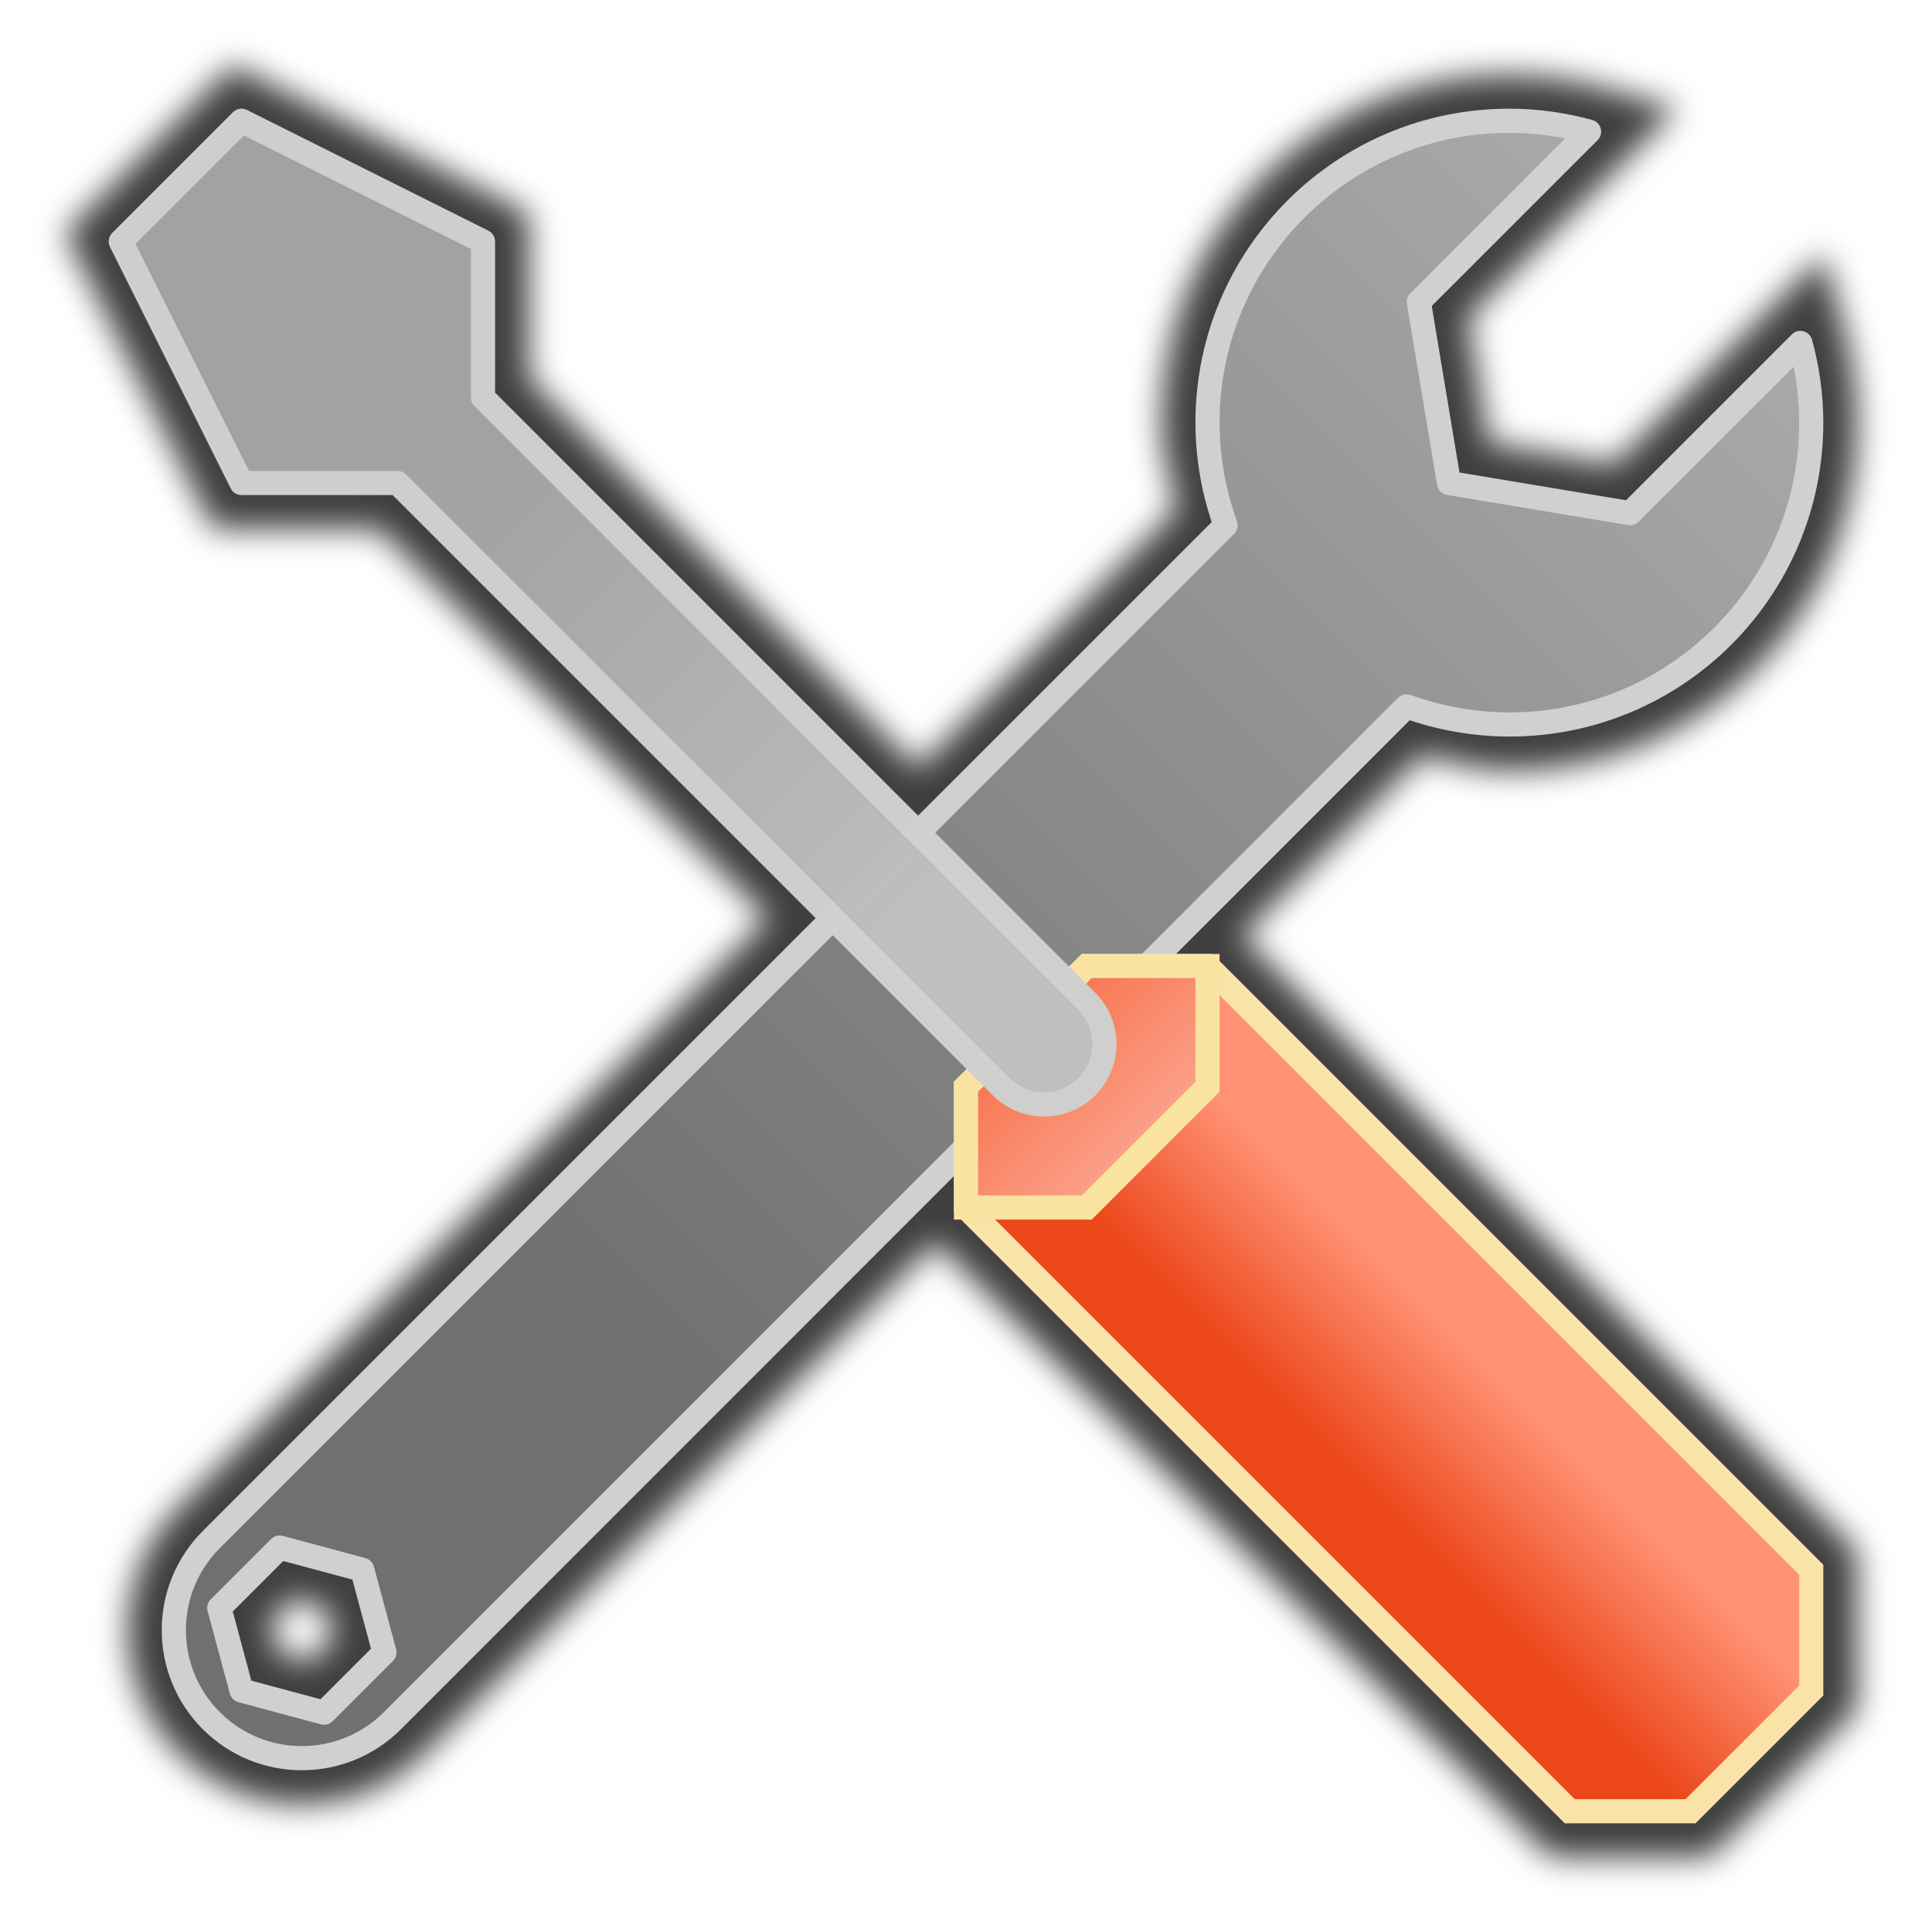
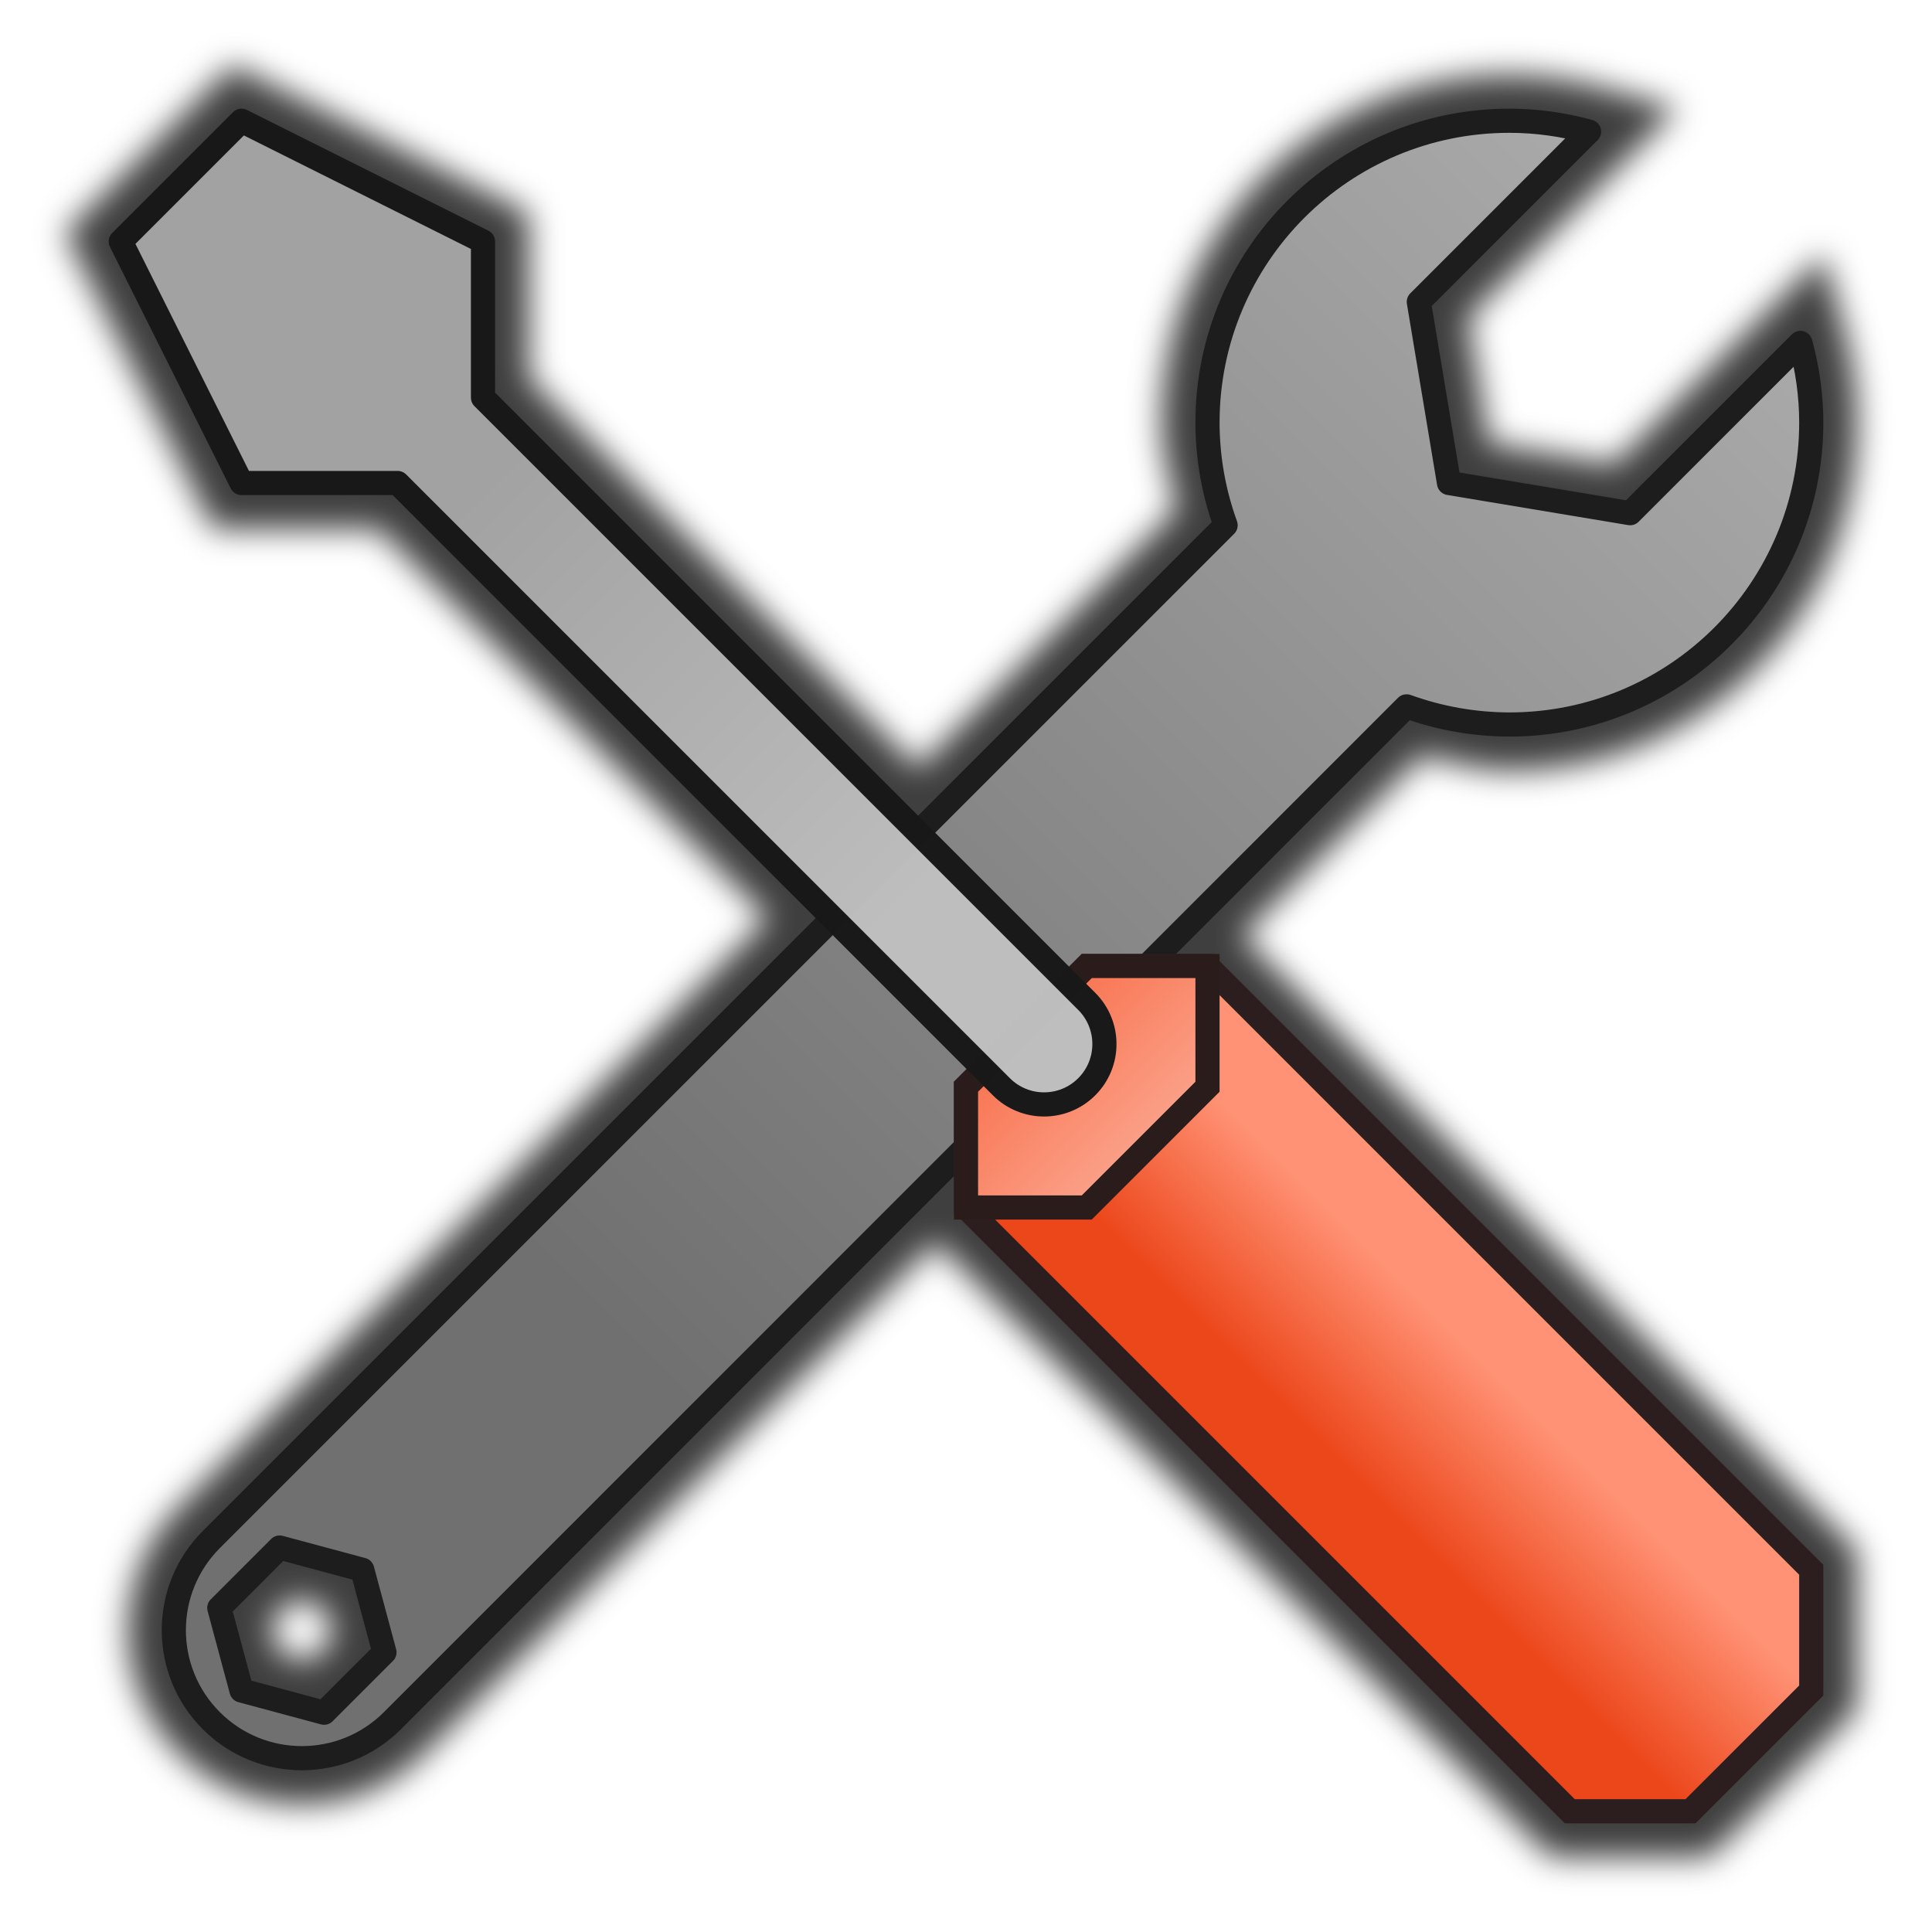
<svg xmlns="http://www.w3.org/2000/svg" xmlns:xlink="http://www.w3.org/1999/xlink" width="16.0px" height="16.0px" viewBox="0 0 16.0 16.0" version="1.1" id="SVGRoot">
  <defs id="defs833">
    <linearGradient id="linearGradient1543">
      <stop style="stop-color:#707070;stop-opacity:1" offset="0" id="stop1539" />
      <stop style="stop-color:#a9a9a9;stop-opacity:1" offset="1" id="stop1541" />
    </linearGradient>
    <linearGradient id="linearGradient1535">
      <stop style="stop-color:#f75f36;stop-opacity:1" offset="0" id="stop1531" />
      <stop style="stop-color:#fcb8a6;stop-opacity:1" offset="1" id="stop1533" />
    </linearGradient>
    <linearGradient id="linearGradient1527">
      <stop style="stop-color:#ec471b;stop-opacity:1" offset="0" id="stop1523" />
      <stop style="stop-color:#ff9275;stop-opacity:1" offset="1" id="stop1525" />
    </linearGradient>
    <linearGradient id="linearGradient1519">
      <stop style="stop-color:#a3a3a3;stop-opacity:1" offset="0" id="stop1515" />
      <stop style="stop-color:#bebebe;stop-opacity:1" offset="1" id="stop1517" />
    </linearGradient>
    <linearGradient xlink:href="#linearGradient1519" id="linearGradient1521" x1="4" y1="4" x2="7.5" y2="7.5" gradientUnits="userSpaceOnUse" />
    <linearGradient xlink:href="#linearGradient1527" id="linearGradient1529" x1="11" y1="12" x2="12" y2="11" gradientUnits="userSpaceOnUse" />
    <linearGradient xlink:href="#linearGradient1535" id="linearGradient1537" x1="8" y1="8" x2="10" y2="10" gradientUnits="userSpaceOnUse" />
    <linearGradient xlink:href="#linearGradient1543" id="linearGradient1545" x1="5" y1="11" x2="14" y2="2" gradientUnits="userSpaceOnUse" />
    <filter style="color-interpolation-filters:sRGB" id="filter1689" x="-0.022" width="1.043" y="-0.022" height="1.043">
      <feGaussianBlur stdDeviation="0.131" id="feGaussianBlur1691" />
    </filter>
  </defs>
  <g id="layer4" style="opacity:0.76;filter:url(#filter1689)">
    <path id="path1468-3" style="display:inline;opacity:0.992;fill:#000000;fill-opacity:1;stroke:none;stroke-width:1.002;stroke-linecap:butt;stroke-linejoin:round;stroke-miterlimit:4;stroke-dasharray:none;stroke-opacity:1;paint-order:normal" d="M 1.926,0.541 0.541,1.926 1.766,4.379 H 3.137 L 6.361,7.604 1.482,12.482 c -0.563,0.563 -0.563,1.472 0,2.035 0.563,0.563 1.472,0.563 2.035,0 L 7.75,10.285 l 5.094,5.094 h 1.312 l 1.223,-1.223 v -1.312 L 10.285,7.75 11.781,6.252 c 0.236,0.062 0.473,0.127 0.719,0.127 1.591,0 2.879,-1.287 2.879,-2.879 -4.15e-4,-0.257 -0.035,-0.512 -0.104,-0.76 L 15.102,2.113 13.369,3.846 12.328,3.672 12.154,2.631 13.887,0.898 13.26,0.725 C 13.012,0.656 12.757,0.622 12.5,0.621 10.909,0.621 9.621,1.908 9.621,3.5 9.622,3.744 9.686,3.981 9.748,4.217 L 7.604,6.361 4.379,3.137 V 1.766 Z m 0.504,12.697 0.262,0.07 0.07,0.262 -0.191,0.191 -0.262,-0.07 -0.07,-0.262 z" />
  </g>
  <g id="layer3" style="display:inline">
    <path style="fill:#939393;fill-opacity:1;stroke:none;stroke-width:1.002;stroke-linecap:butt;stroke-linejoin:round;stroke-miterlimit:4;stroke-dasharray:none;stroke-opacity:1;paint-order:normal" id="path1432" cx="12.5" cy="3.5" r="2.5" />
-     <path id="path1468" style="fill:url(#linearGradient1545);fill-opacity:1;stroke:#d0d0d0;stroke-width:0.2;stroke-linecap:butt;stroke-linejoin:round;stroke-miterlimit:4;stroke-dasharray:none;stroke-opacity:1;paint-order:normal" d="M 12.5,1 C 11.119,1 10,2.119 10,3.5 c 5.12e-4,0.29 0.051,0.577 0.15,0.85 L 1.75,12.75 a 1.061,1.061 90 0 0 0,1.5 l 1e-7,0 a 1.061,1.061 179.997 0 0 1.5,-8e-5 L 11.648,5.85 h 0.002 C 11.923,5.949 12.21,5.999 12.5,6 13.881,6 15,4.881 15,3.5 15,3.277 14.969,3.055 14.91,2.84 L 13.5,4.25 12,4 11.75,2.5 13.16,1.09 C 12.945,1.031 12.723,1 12.5,1 Z M 2.316,12.816 3,13 l 0.184,0.684 -0.5,0.5 L 2,14 1.816,13.316 Z" />
+     <path id="path1468" style="fill:url(#linearGradient1545);fill-opacity:1;stroke:#1d1d1d;stroke-width:0.2;stroke-linecap:butt;stroke-linejoin:round;stroke-miterlimit:4;stroke-dasharray:none;stroke-opacity:1;paint-order:normal" d="M 12.5,1 C 11.119,1 10,2.119 10,3.5 c 5.12e-4,0.29 0.051,0.577 0.15,0.85 L 1.75,12.75 a 1.061,1.061 90 0 0 0,1.5 l 1e-7,0 a 1.061,1.061 179.997 0 0 1.5,-8e-5 L 11.648,5.85 h 0.002 C 11.923,5.949 12.21,5.999 12.5,6 13.881,6 15,4.881 15,3.5 15,3.277 14.969,3.055 14.91,2.84 L 13.5,4.25 12,4 11.75,2.5 13.16,1.09 C 12.945,1.031 12.723,1 12.5,1 Z M 2.316,12.816 3,13 l 0.184,0.684 -0.5,0.5 L 2,14 1.816,13.316 Z" />
  </g>
  <g id="layer1" style="display:inline">
-     <path style="fill:url(#linearGradient1529);fill-opacity:1;stroke:#fae3a6;stroke-width:0.2;stroke-linecap:butt;stroke-linejoin:miter;stroke-miterlimit:4;stroke-dasharray:none;stroke-opacity:1" d="m 13,15 h 1 l 1,-1 V 13 L 10,8 H 9 L 8,9 v 1 z" id="path1410" />
-     <path style="fill:url(#linearGradient1537);fill-opacity:1;stroke:#fae3a0;stroke-width:0.2;stroke-linecap:butt;stroke-linejoin:miter;stroke-miterlimit:4;stroke-dasharray:none;stroke-opacity:1" d="m 8,9 v 1 H 9 L 10,9 V 8 H 9 Z" id="path1414" />
+     <path style="fill:url(#linearGradient1529);fill-opacity:1;stroke:#2c1e1e;stroke-width:0.2;stroke-linecap:butt;stroke-linejoin:miter;stroke-miterlimit:4;stroke-dasharray:none;stroke-opacity:1" d="m 13,15 h 1 l 1,-1 V 13 L 10,8 H 9 L 8,9 v 1 z" id="path1410" />
+     <path style="fill:url(#linearGradient1537);fill-opacity:1;stroke:#2b1c1c;stroke-width:0.2;stroke-linecap:butt;stroke-linejoin:miter;stroke-miterlimit:4;stroke-dasharray:none;stroke-opacity:1" d="m 8,9 v 1 H 9 L 10,9 V 8 H 9 Z" id="path1414" />
  </g>
  <g id="layer2" style="display:inline;opacity:0.992">
-     <path id="path1424" style="color:#000000;font-style:normal;font-variant:normal;font-weight:normal;font-stretch:normal;font-size:medium;line-height:normal;font-family:sans-serif;font-variant-ligatures:normal;font-variant-position:normal;font-variant-caps:normal;font-variant-numeric:normal;font-variant-alternates:normal;font-variant-east-asian:normal;font-feature-settings:normal;font-variation-settings:normal;text-indent:0;text-align:start;text-decoration:none;text-decoration-line:none;text-decoration-style:solid;text-decoration-color:#000000;letter-spacing:normal;word-spacing:normal;text-transform:none;writing-mode:lr-tb;direction:ltr;text-orientation:mixed;dominant-baseline:auto;baseline-shift:baseline;text-anchor:start;white-space:normal;shape-padding:0;shape-margin:0;inline-size:0;clip-rule:nonzero;display:inline;overflow:visible;visibility:visible;opacity:1;isolation:auto;mix-blend-mode:normal;color-interpolation:sRGB;color-interpolation-filters:linearRGB;solid-color:#000000;solid-opacity:1;vector-effect:none;fill:url(#linearGradient1521);fill-opacity:1;fill-rule:nonzero;stroke:#d0d0d0;stroke-width:0.2;stroke-linecap:butt;stroke-linejoin:round;stroke-miterlimit:4;stroke-dasharray:none;stroke-dashoffset:0;stroke-opacity:1;paint-order:normal;color-rendering:auto;image-rendering:auto;shape-rendering:auto;text-rendering:auto;enable-background:accumulate;stop-color:#000000;stop-opacity:1" d="M 2,1 1,2 2,4 h 1.293 l 5,5 A 0.5,0.5 180 0 0 9,9 L 9,9 A 0.5,0.5 90 0 0 9,8.293 l -5,-5 V 2 Z" />
+     <path id="path1424" style="color:#000000;font-style:normal;font-variant:normal;font-weight:normal;font-stretch:normal;font-size:medium;line-height:normal;font-family:sans-serif;font-variant-ligatures:normal;font-variant-position:normal;font-variant-caps:normal;font-variant-numeric:normal;font-variant-alternates:normal;font-variant-east-asian:normal;font-feature-settings:normal;font-variation-settings:normal;text-indent:0;text-align:start;text-decoration:none;text-decoration-line:none;text-decoration-style:solid;text-decoration-color:#000000;letter-spacing:normal;word-spacing:normal;text-transform:none;writing-mode:lr-tb;direction:ltr;text-orientation:mixed;dominant-baseline:auto;baseline-shift:baseline;text-anchor:start;white-space:normal;shape-padding:0;shape-margin:0;inline-size:0;clip-rule:nonzero;display:inline;overflow:visible;visibility:visible;opacity:1;isolation:auto;mix-blend-mode:normal;color-interpolation:sRGB;color-interpolation-filters:linearRGB;solid-color:#000000;solid-opacity:1;vector-effect:none;fill:url(#linearGradient1521);fill-opacity:1;fill-rule:nonzero;stroke:#181818;stroke-width:0.2;stroke-linecap:butt;stroke-linejoin:round;stroke-miterlimit:4;stroke-dasharray:none;stroke-dashoffset:0;stroke-opacity:1;paint-order:normal;color-rendering:auto;image-rendering:auto;shape-rendering:auto;text-rendering:auto;enable-background:accumulate;stop-color:#000000;stop-opacity:1" d="M 2,1 1,2 2,4 h 1.293 l 5,5 A 0.5,0.5 180 0 0 9,9 L 9,9 A 0.5,0.5 90 0 0 9,8.293 l -5,-5 V 2 Z" />
  </g>
</svg>
